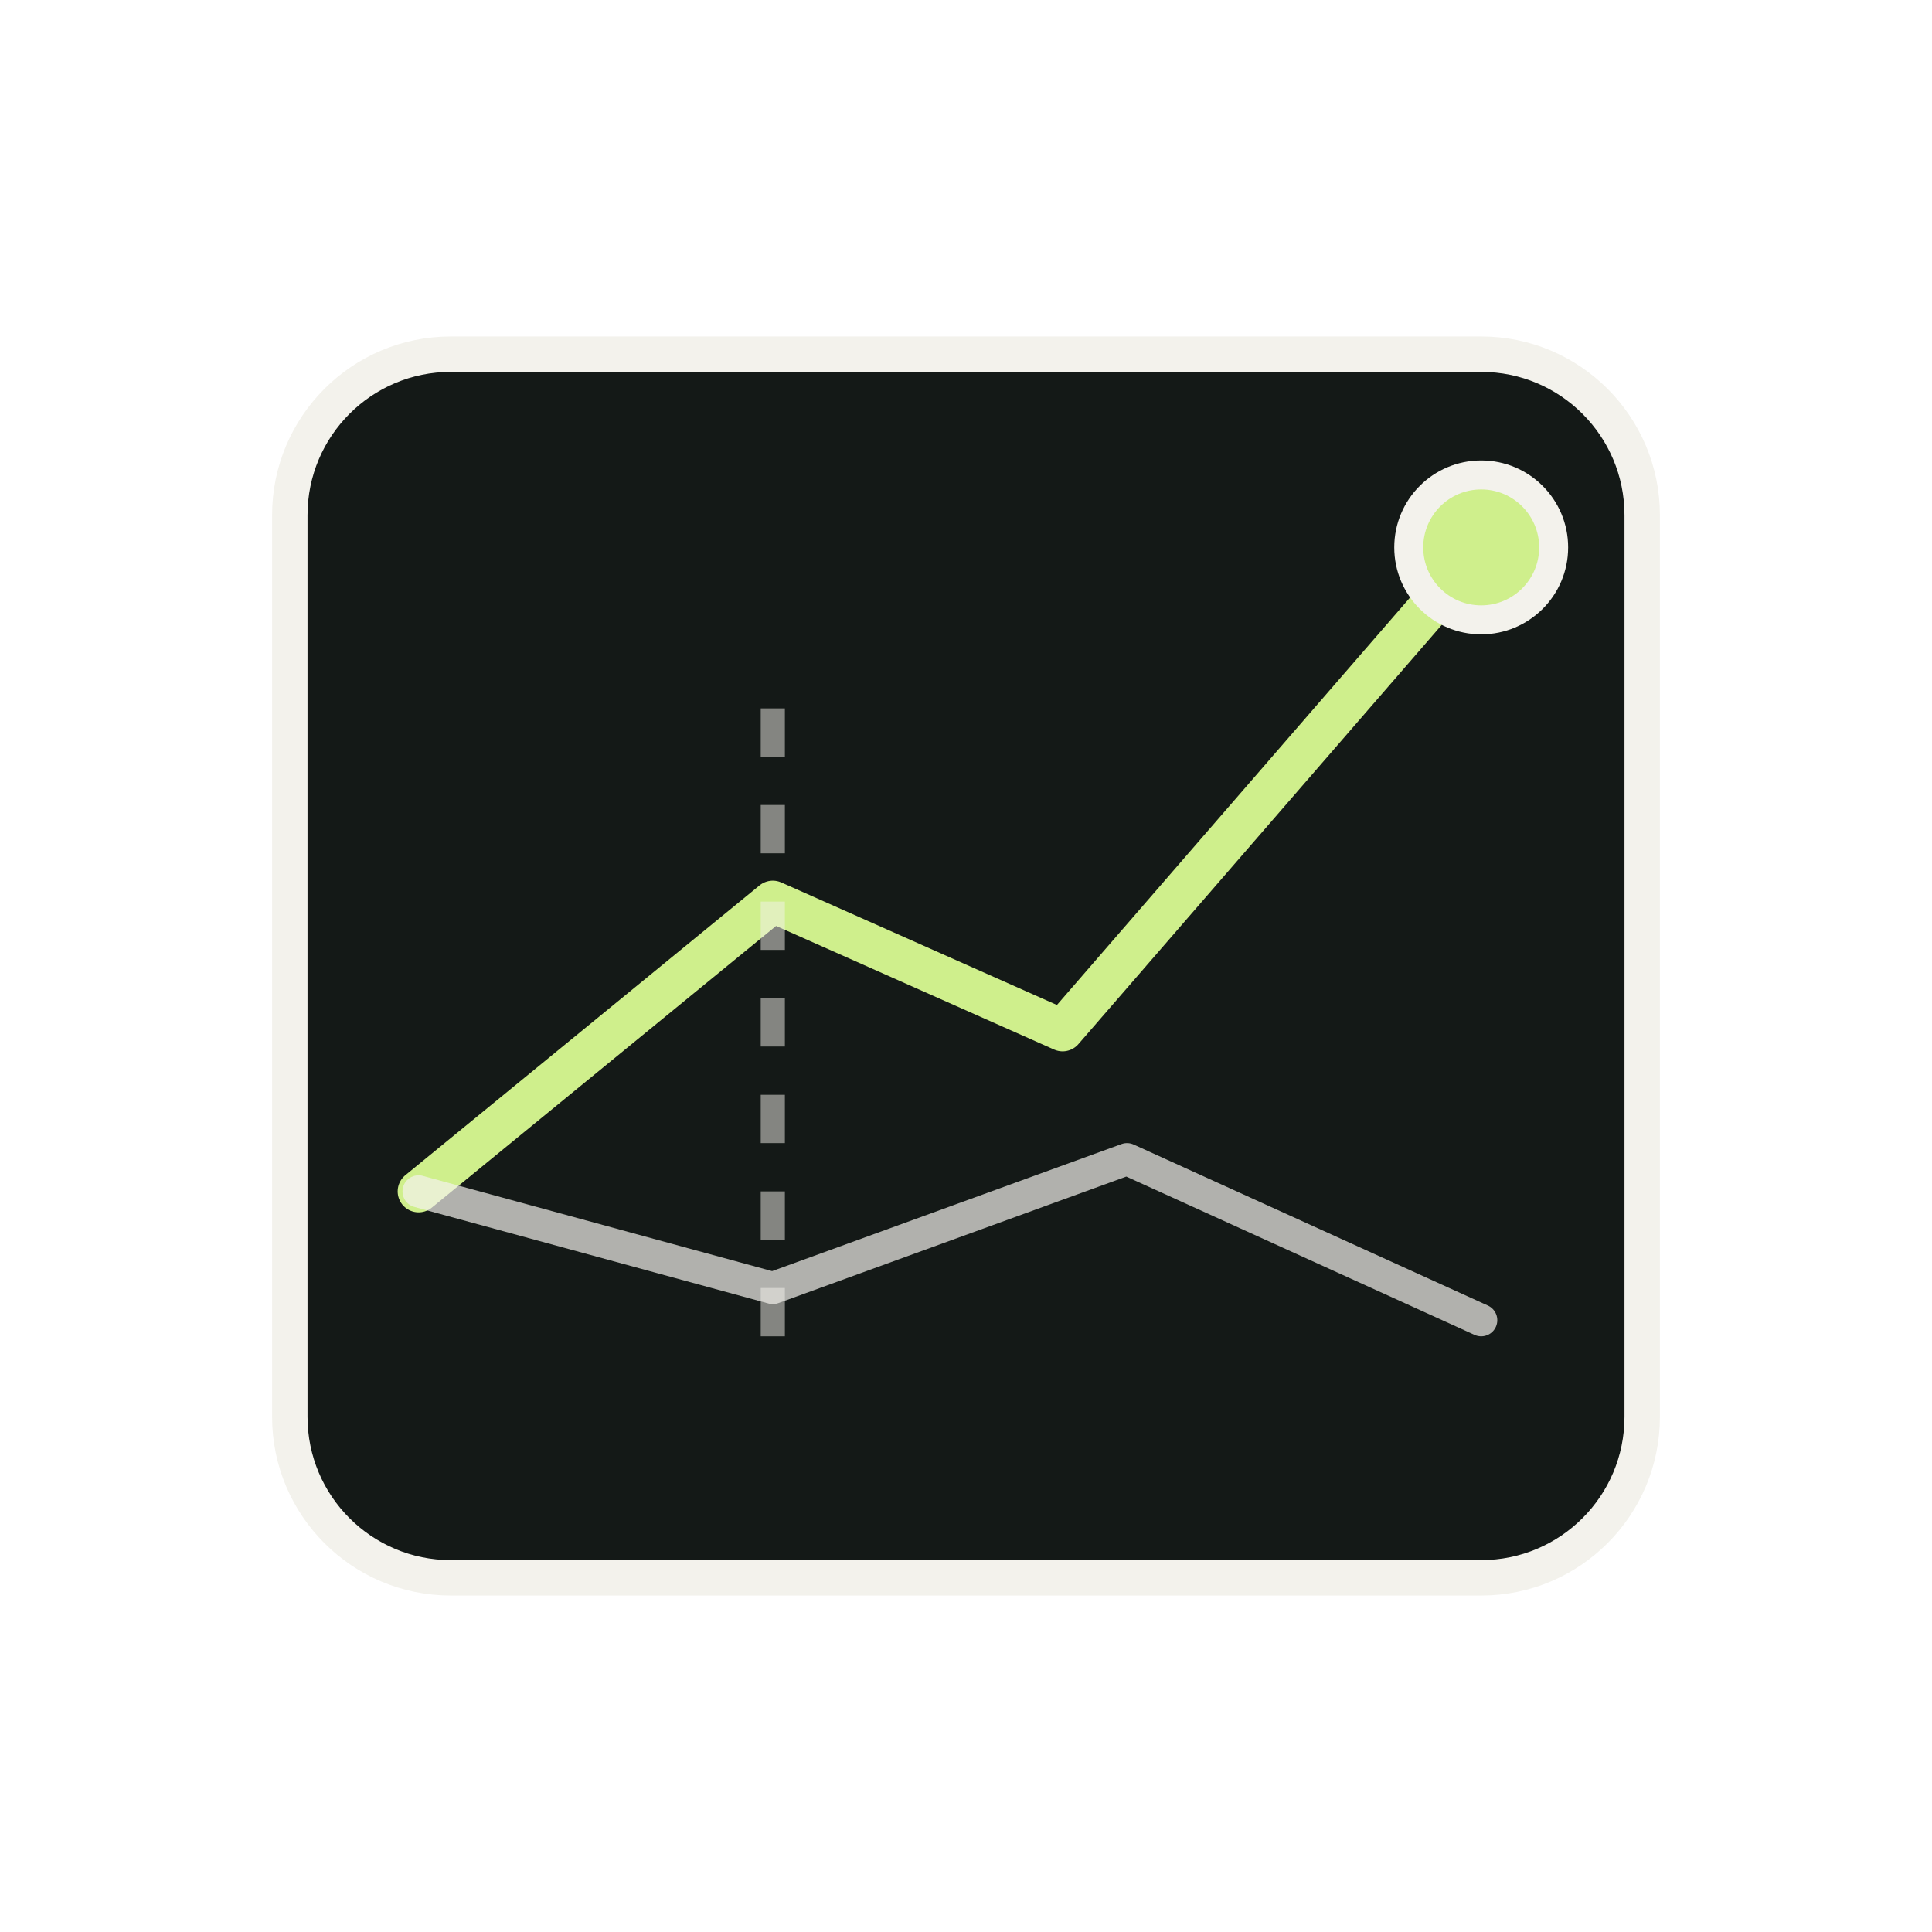
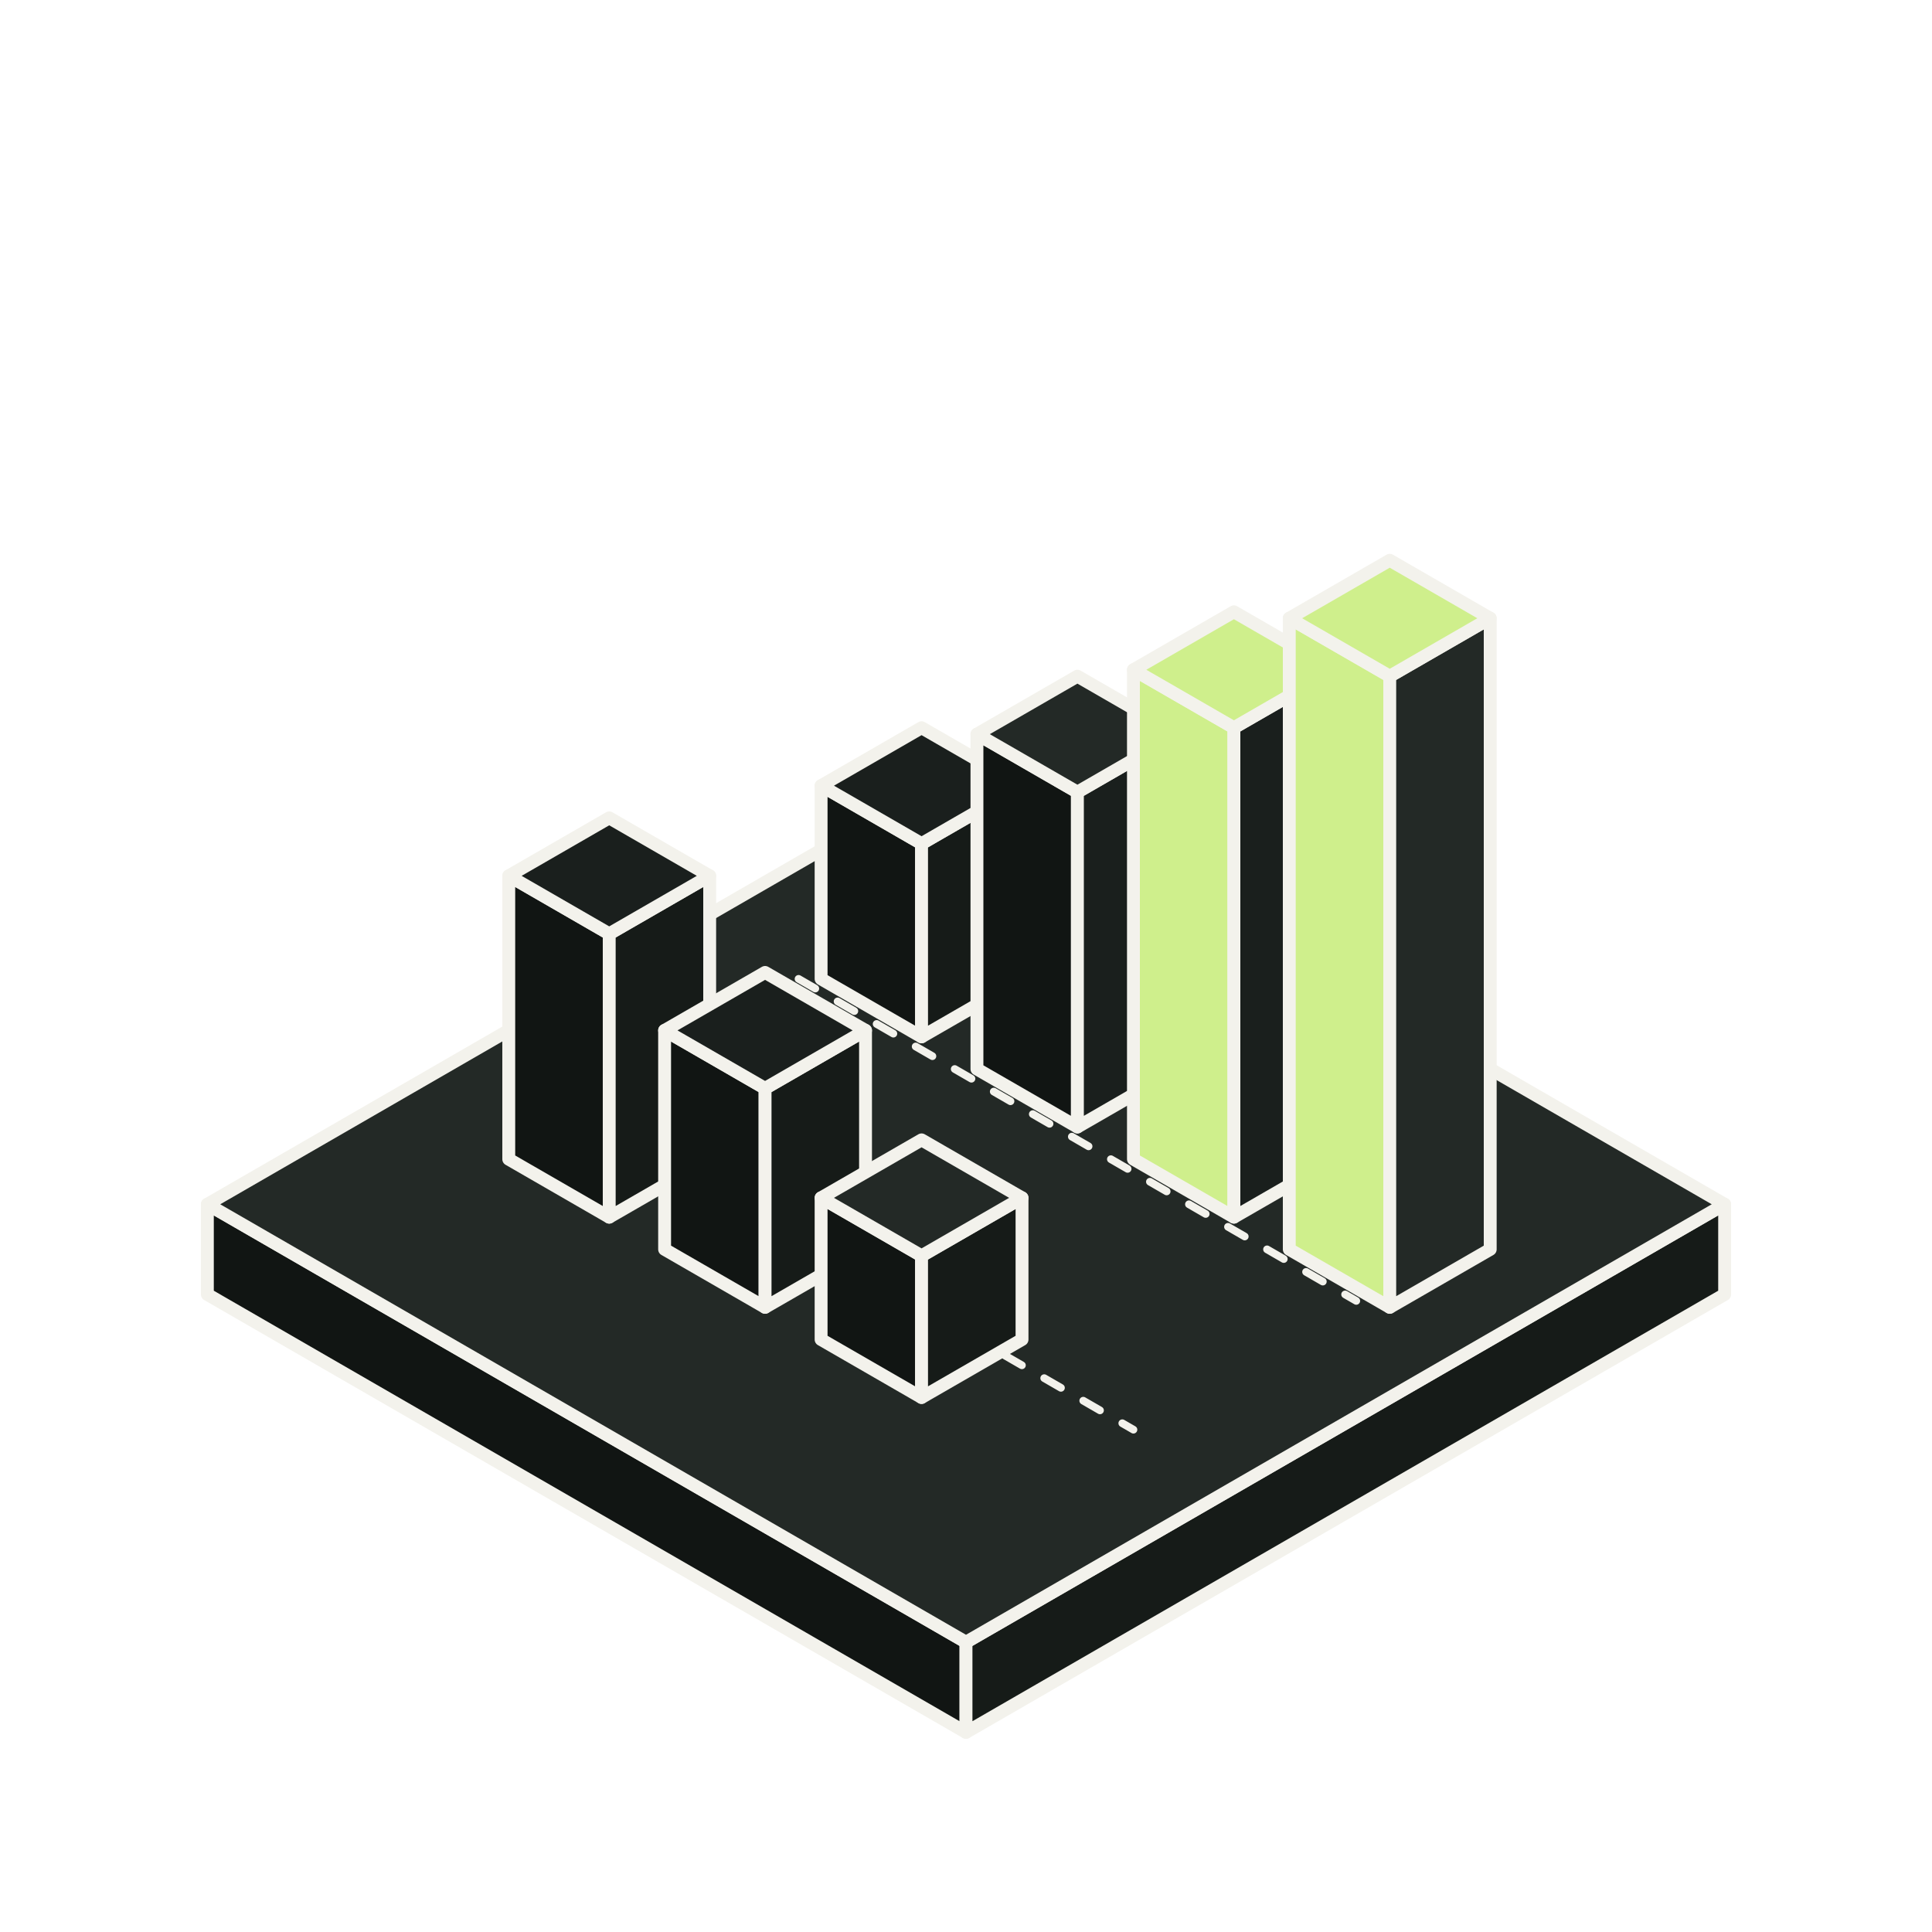
- <svg xmlns="http://www.w3.org/2000/svg" viewBox="0 0 120 120" fill="none">
-   <rect x="18" y="22" width="84" height="76" rx="10" fill="#141917" stroke="#F3F2EC" stroke-width="2.2" />
-   <path d="M26 74 L48 56 L66 64 L92 34" fill="none" stroke="#CFEF8C" stroke-width="2.6" stroke-linecap="round" stroke-linejoin="round" />
-   <path d="M26 74 L48 80 L70 72 L92 82" fill="none" stroke="#F3F2EC" stroke-width="2" stroke-linecap="round" stroke-linejoin="round" opacity="0.7" />
-   <line x1="48" y1="44" x2="48" y2="84" stroke="#F3F2EC" stroke-width="1.5" stroke-dasharray="3 3" opacity="0.5" />
-   <circle cx="92" cy="34" r="4.5" fill="#CFEF8C" stroke="#F3F2EC" stroke-width="1.8" />
+ <svg xmlns="http://www.w3.org/2000/svg" viewBox="0 0 300 300" fill="none">
+   <polygon points="32.2,201.0 150.0,269.0 150.0,255.0 32.2,187.0" fill="#111513" stroke="#F3F2EC" stroke-width="2" stroke-linejoin="round" />
+   <polygon points="267.8,201.0 150.0,269.0 150.0,255.0 267.8,187.0" fill="#161B18" stroke="#F3F2EC" stroke-width="2" stroke-linejoin="round" />
+   <polygon points="150.0,119.0 267.8,187.0 150.0,255.0 32.2,187.0" fill="#232926" stroke="#F3F2EC" stroke-width="2" stroke-linejoin="round" />
+   <line x1="124.0" y1="152.0" x2="210.6" y2="202.0" stroke="#F3F2EC" stroke-width="1.2" stroke-linecap="round" stroke-dasharray="3 4" />
+   <line x1="89.4" y1="172.0" x2="176.0" y2="222.0" stroke="#F3F2EC" stroke-width="1.2" stroke-linecap="round" stroke-dasharray="3 4" />
+   <polygon points="127.5,152.0 143.1,161.0 143.1,131.0 127.5,122.0" fill="#111513" stroke="#F3F2EC" stroke-width="2" stroke-linejoin="round" />
+   <polygon points="158.7,152.0 143.1,161.0 143.1,131.0 158.7,122.0" fill="#161B18" stroke="#F3F2EC" stroke-width="2" stroke-linejoin="round" />
+   <polygon points="143.1,113.0 158.7,122.0 143.1,131.0 127.5,122.0" fill="#1A1F1D" stroke="#F3F2EC" stroke-width="2" stroke-linejoin="round" />
+   <polygon points="151.7,166.0 167.3,175.0 167.3,123.0 151.7,114.0" fill="#111513" stroke="#F3F2EC" stroke-width="2" stroke-linejoin="round" />
+   <polygon points="182.9,166.0 167.3,175.0 167.3,123.0 182.9,114.0" fill="#1A1F1D" stroke="#F3F2EC" stroke-width="2" stroke-linejoin="round" />
+   <polygon points="167.3,105.0 182.9,114.0 167.3,123.0 151.7,114.0" fill="#232926" stroke="#F3F2EC" stroke-width="2" stroke-linejoin="round" />
+   <polygon points="176.0,180.0 191.6,189.0 191.6,113.0 176.0,104.0" fill="#CFEF8C" stroke="#F3F2EC" stroke-width="2" stroke-linejoin="round" />
+   <polygon points="207.2,180.0 191.6,189.0 191.6,113.0 207.2,104.0" fill="#1A1F1D" stroke="#F3F2EC" stroke-width="2" stroke-linejoin="round" />
+   <polygon points="191.6,95.0 207.2,104.0 191.6,113.0 176.0,104.0" fill="#CFEF8C" stroke="#F3F2EC" stroke-width="2" stroke-linejoin="round" />
+   <polygon points="200.2,194.0 215.8,203.0 215.8,105.0 200.2,96.0" fill="#CFEF8C" stroke="#F3F2EC" stroke-width="2" stroke-linejoin="round" />
+   <polygon points="231.4,194.0 215.8,203.0 215.8,105.0 231.4,96.0" fill="#232926" stroke="#F3F2EC" stroke-width="2" stroke-linejoin="round" />
+   <polygon points="215.8,87.0 231.4,96.0 215.8,105.0 200.2,96.0" fill="#CFEF8C" stroke="#F3F2EC" stroke-width="2" stroke-linejoin="round" />
+   <polygon points="79.0,180.0 94.6,189.0 94.6,145.0 79.0,136.0" fill="#111513" stroke="#F3F2EC" stroke-width="2" stroke-linejoin="round" />
+   <polygon points="110.2,180.0 94.6,189.0 94.6,145.0 110.2,136.0" fill="#161B18" stroke="#F3F2EC" stroke-width="2" stroke-linejoin="round" />
+   <polygon points="94.6,127.0 110.2,136.0 94.6,145.0 79.0,136.0" fill="#1A1F1D" stroke="#F3F2EC" stroke-width="2" stroke-linejoin="round" />
+   <polygon points="103.2,194.0 118.8,203.0 118.8,169.0 103.2,160.0" fill="#111513" stroke="#F3F2EC" stroke-width="2" stroke-linejoin="round" />
+   <polygon points="134.4,194.0 118.8,203.0 118.8,169.0 134.4,160.0" fill="#161B18" stroke="#F3F2EC" stroke-width="2" stroke-linejoin="round" />
+   <polygon points="118.8,151.0 134.4,160.0 118.8,169.0 103.2,160.0" fill="#1A1F1D" stroke="#F3F2EC" stroke-width="2" stroke-linejoin="round" />
+   <polygon points="127.5,208.0 143.1,217.0 143.1,195.0 127.5,186.0" fill="#111513" stroke="#F3F2EC" stroke-width="2" stroke-linejoin="round" />
+   <polygon points="158.7,208.0 143.1,217.0 143.1,195.0 158.7,186.0" fill="#161B18" stroke="#F3F2EC" stroke-width="2" stroke-linejoin="round" />
+   <polygon points="143.1,177.0 158.7,186.0 143.1,195.0 127.5,186.0" fill="#232926" stroke="#F3F2EC" stroke-width="2" stroke-linejoin="round" />
</svg>
